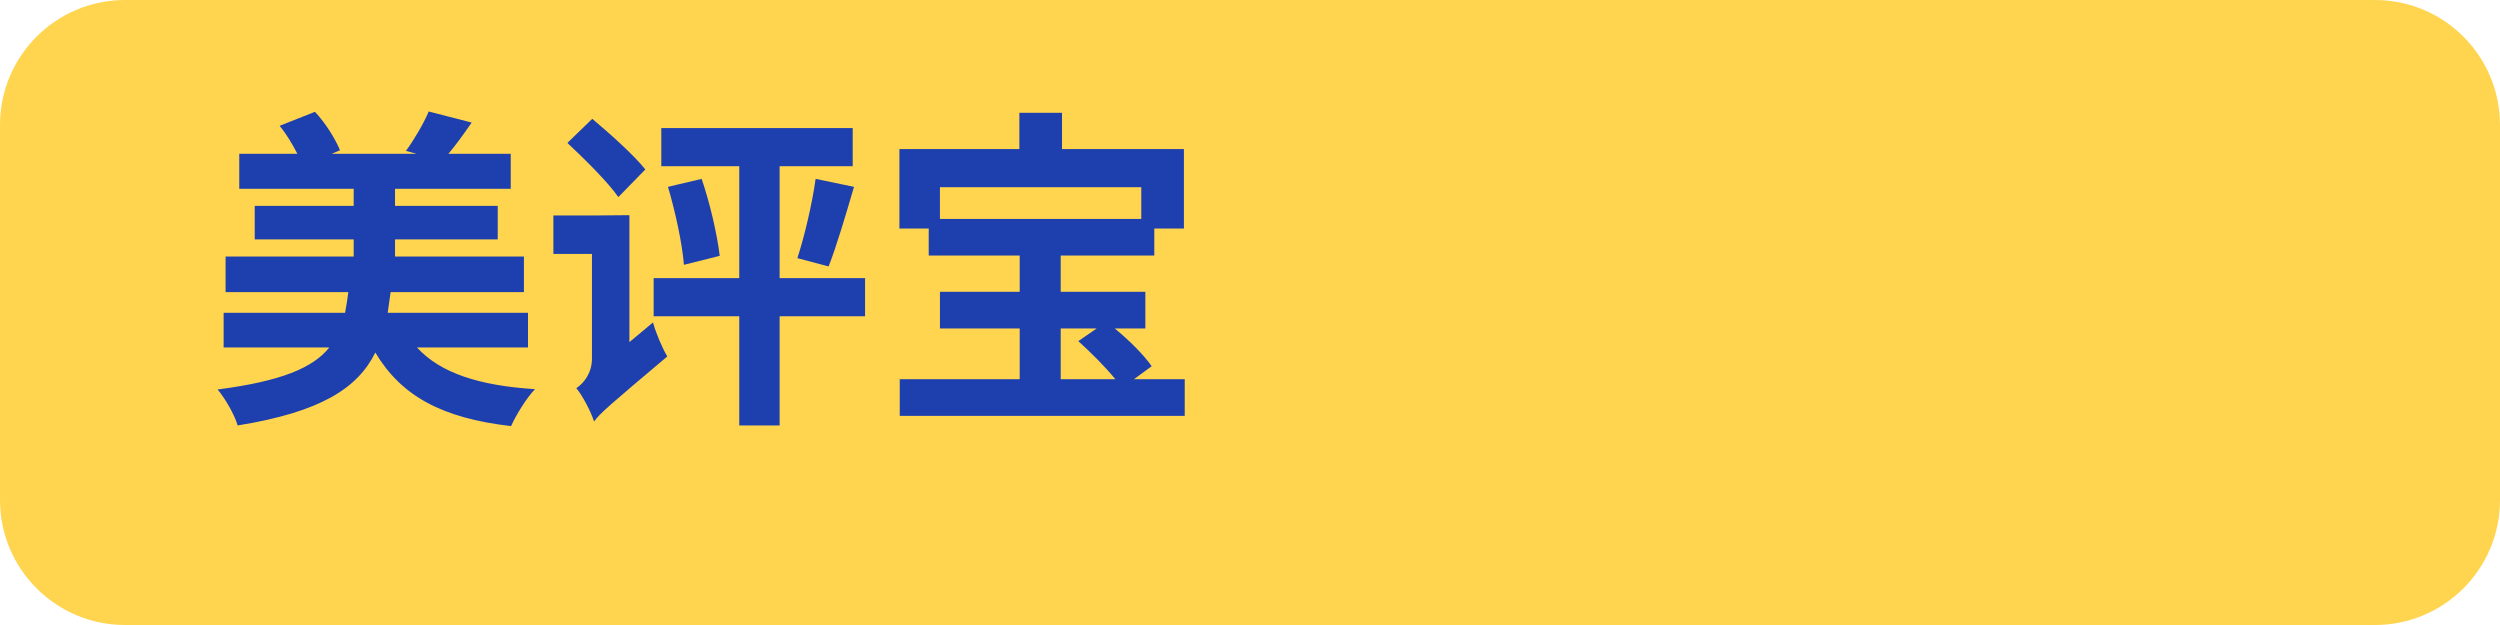
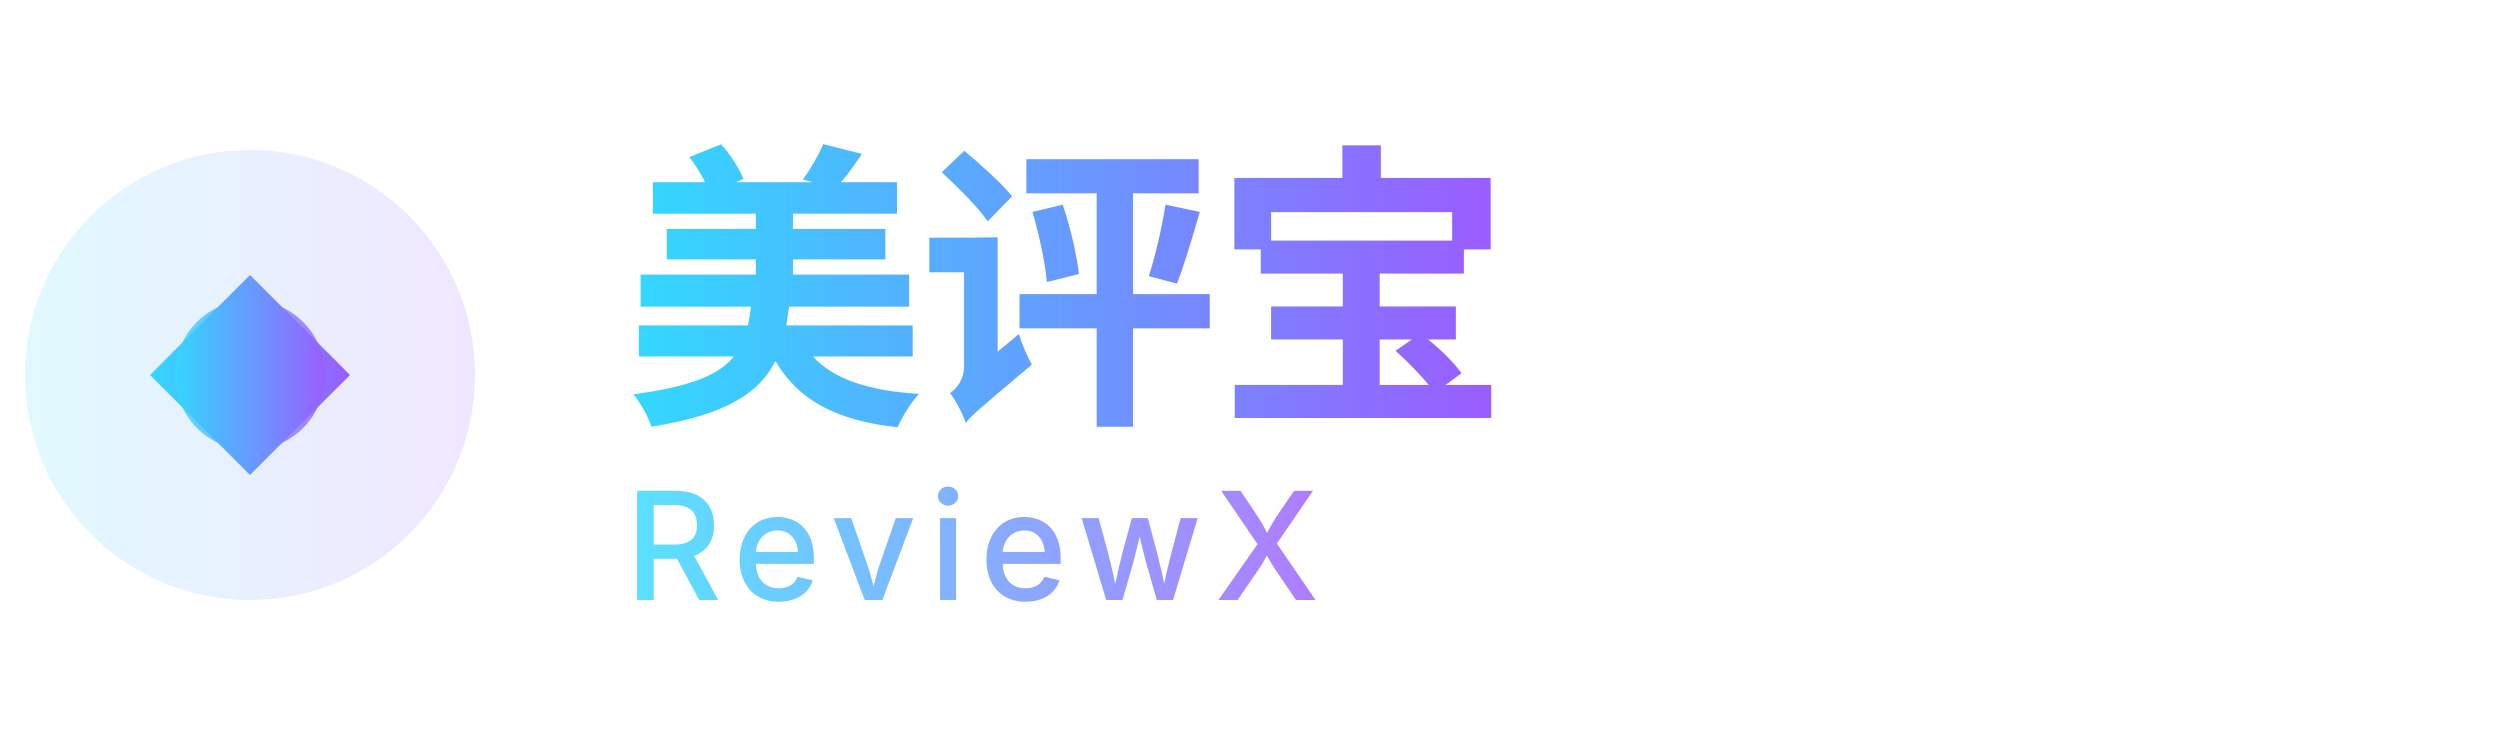
- <svg xmlns="http://www.w3.org/2000/svg" width="240" height="60" viewBox="0 0 240 60">
-   <rect width="240" height="60" rx="12" fill="#FFD54F" />
-   <text x="20" y="38" font-family="Inter, sans-serif" font-size="32" font-weight="700" fill="#1E40AF">
+ <svg xmlns="http://www.w3.org/2000/svg" width="200" height="60" viewBox="0 0 200 60">
+   <defs>
+     <linearGradient id="brandGradientLight" x1="0%" y1="0%" x2="100%" y2="0%">
+       <stop offset="0%" style="stop-color:#31D9FF;stop-opacity:1" />
+       <stop offset="100%" style="stop-color:#9B5CFF;stop-opacity:1" />
+     </linearGradient>
+   </defs>
+   <g transform="translate(0, 10)">
+     <circle cx="20" cy="20" r="18" fill="url(#brandGradientLight)" opacity="0.15" />
+     <path d="M12 20 L20 12 L28 20 L20 28 Z" fill="url(#brandGradientLight)" />
+     <circle cx="20" cy="20" r="6" fill="url(#brandGradientLight)" opacity="0.8" />
+   </g>
+   <text x="50" y="32" font-family="Inter, 'PingFang SC', sans-serif" font-size="24" font-weight="700" letter-spacing="-0.5px" fill="url(#brandGradientLight)">
    美评宝
  </text>
+   <text x="50" y="48" font-family="Inter, sans-serif" font-size="12" font-weight="500" letter-spacing="1px" fill="url(#brandGradientLight)" opacity="0.8">
+     ReviewX
+   </text>
</svg>
